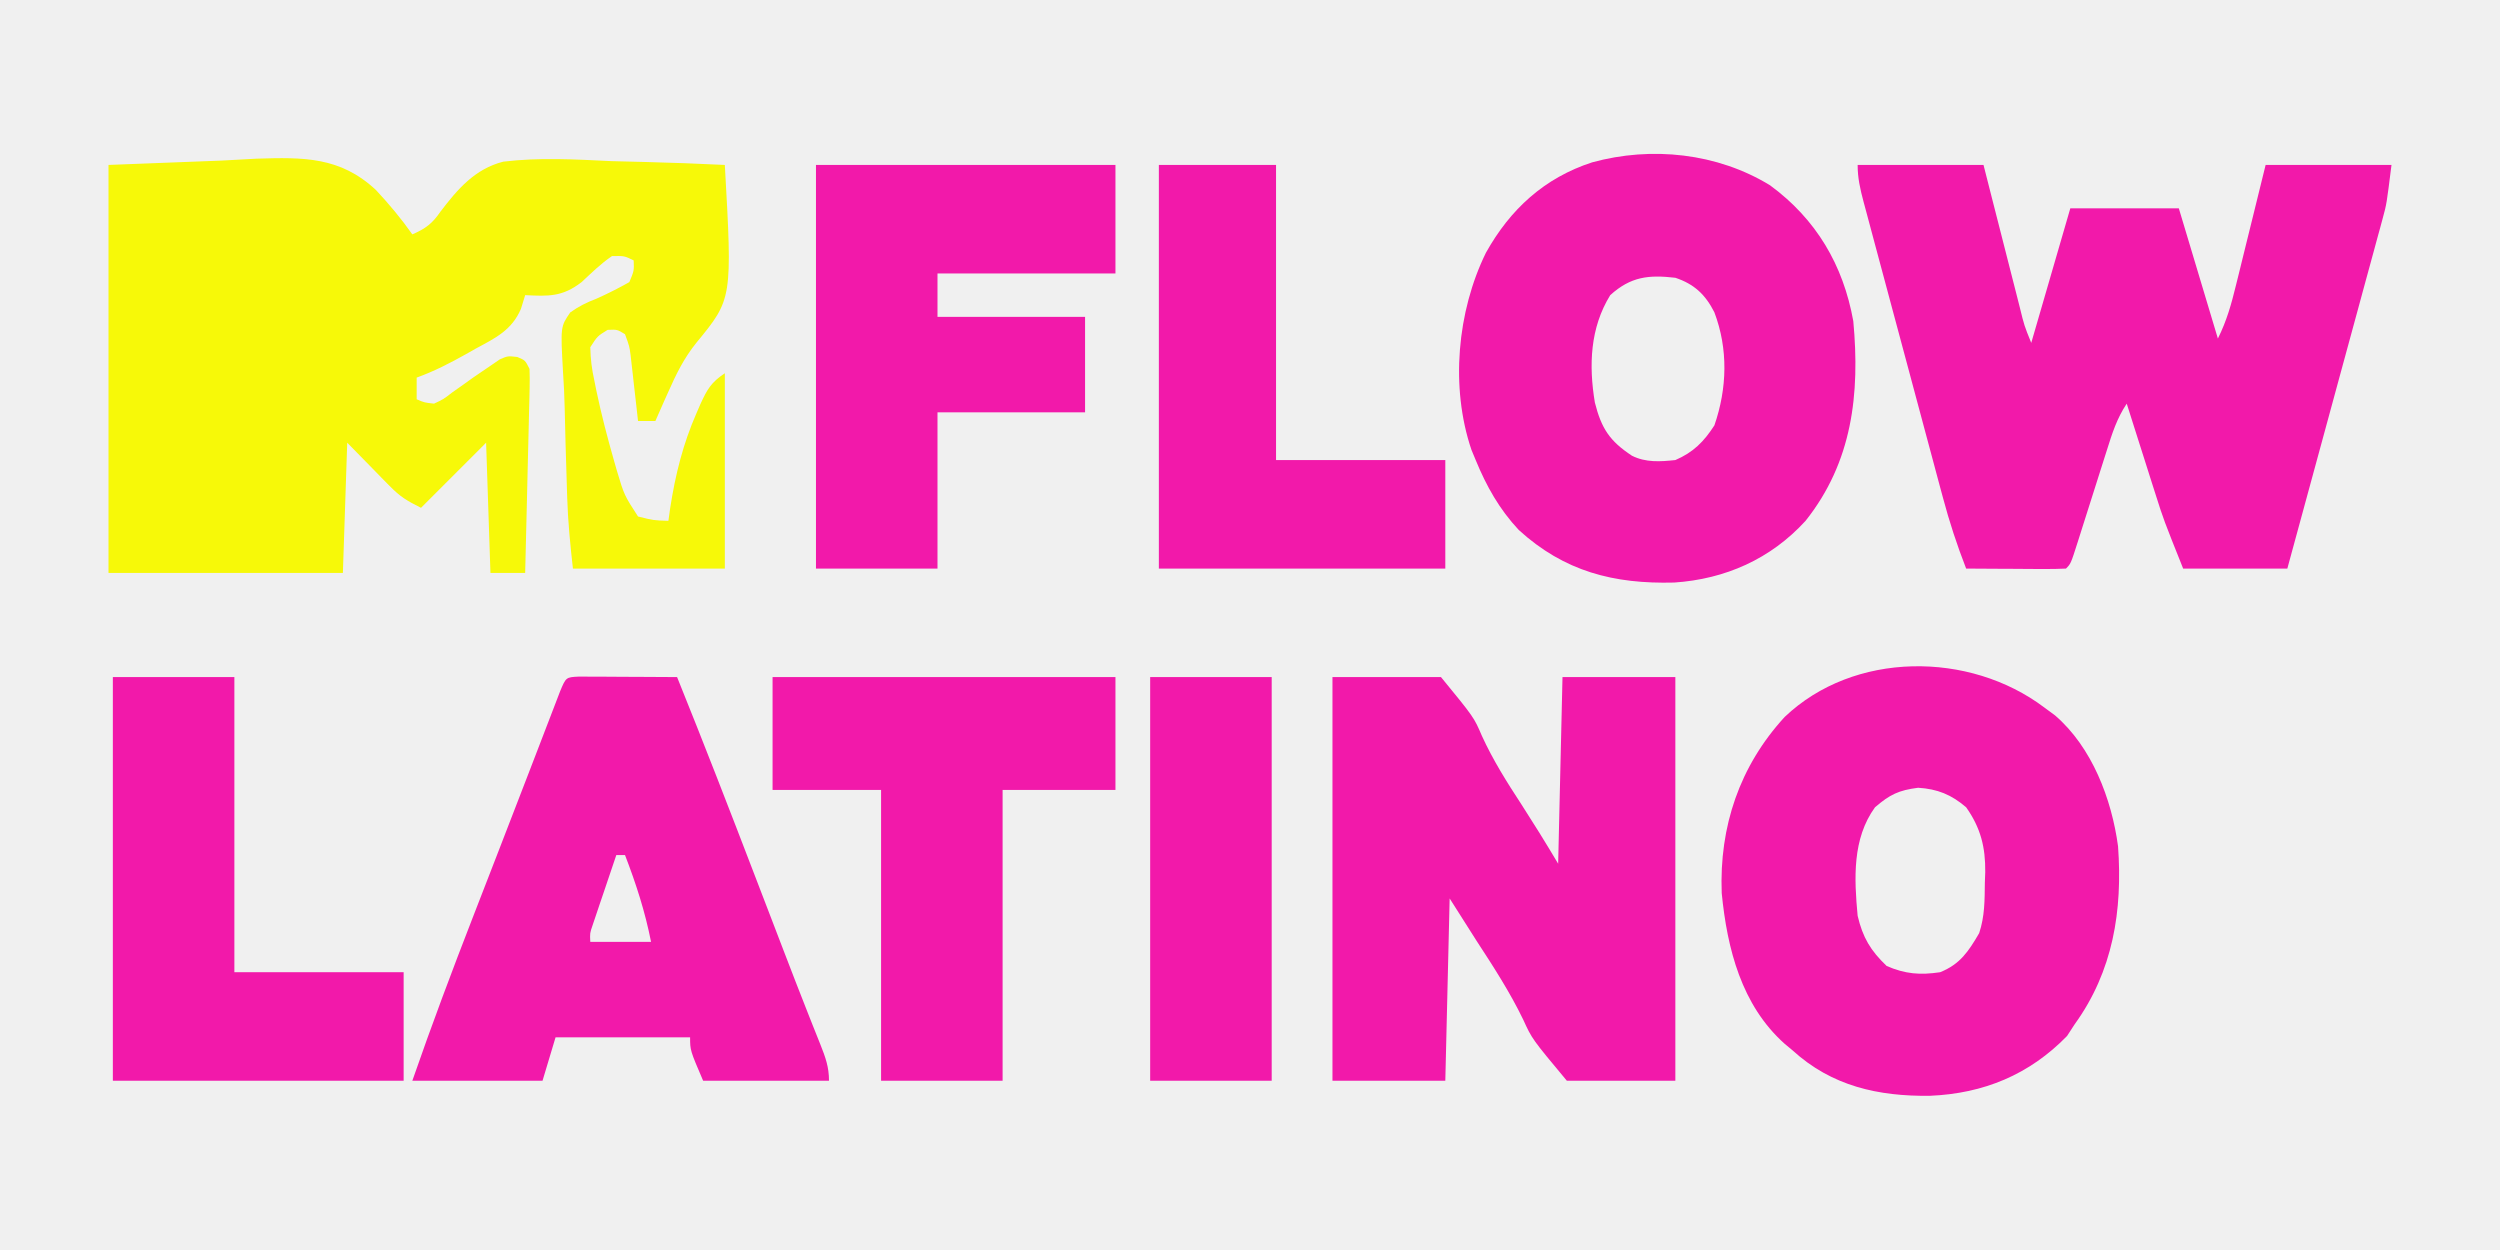
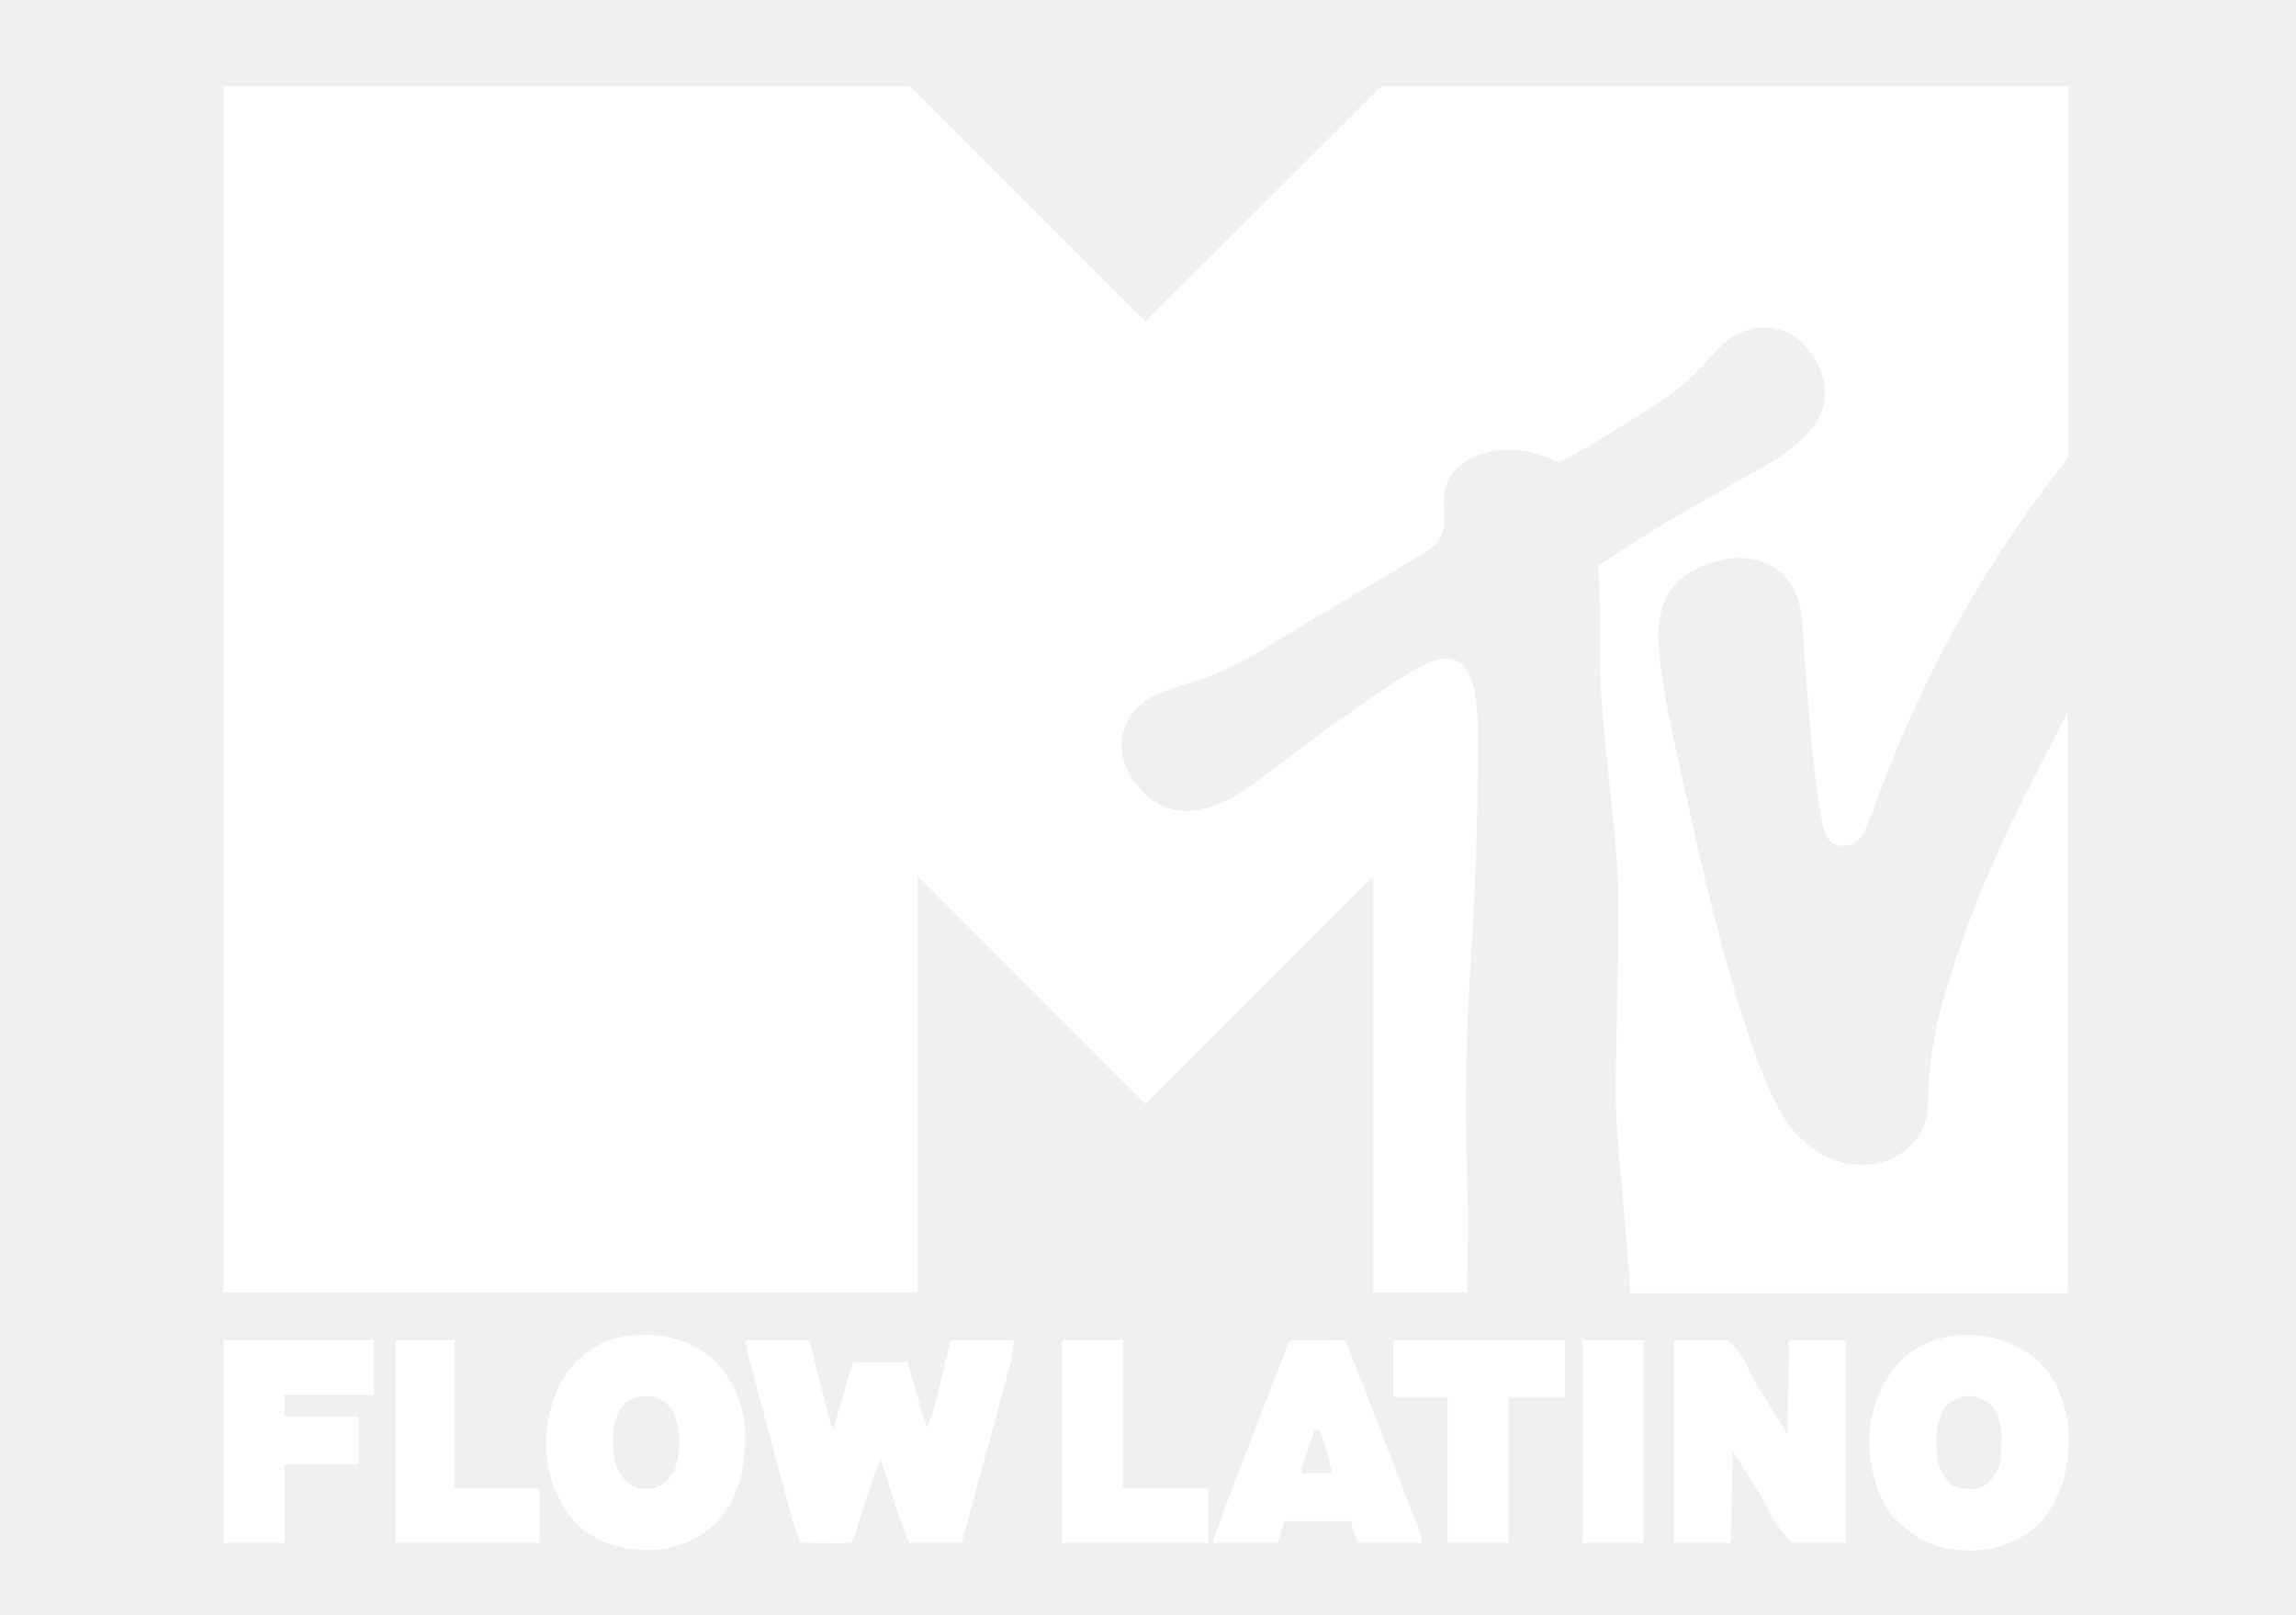
- <svg xmlns="http://www.w3.org/2000/svg" version="1.1" width="576" height="288">
-   <path fill="#F7F908" transform="translate(25,38)" d="M0 0 C8.58 -0.33 17.16 -0.66 26 -1 C30.01 -1.218 30.01 -1.218 34.102 -1.441 C44.934 -1.777 53.377 -1.921 61.634 5.795 C64.658 9.036 67.446 12.377 70 16 C73.038 14.686 74.618 13.499 76.473 10.773 C80.442 5.566 84.409 0.915 90.96 -0.754 C99.251 -1.76 107.556 -1.277 115.875 -0.875 C118.413 -0.805 120.95 -0.741 123.488 -0.684 C129.663 -0.53 135.831 -0.297 142 0 C143.742 30.875 143.742 30.875 135.469 40.941 C132.568 44.536 130.796 48.177 128.938 52.375 C128.49 53.369 128.49 53.369 128.033 54.383 C127.346 55.918 126.672 57.458 126 59 C124.68 59 123.36 59 122 59 C121.867 57.808 121.734 56.615 121.598 55.387 C121.419 53.82 121.241 52.254 121.062 50.688 C120.975 49.902 120.888 49.116 120.799 48.307 C120.712 47.549 120.625 46.792 120.535 46.012 C120.457 45.315 120.378 44.619 120.297 43.901 C120.02 41.784 120.02 41.784 119 39 C117.204 37.905 117.204 37.905 115 38 C112.645 39.447 112.645 39.447 111 42 C111.072 44.807 111.34 46.987 111.938 49.688 C112.16 50.798 112.16 50.798 112.387 51.931 C113.537 57.428 114.953 62.852 116.5 68.25 C116.701 68.952 116.902 69.654 117.109 70.378 C118.813 76.08 118.813 76.08 122 81 C125.599 81.896 125.599 81.896 129 82 C129.203 80.546 129.203 80.546 129.41 79.062 C130.606 71.344 132.355 64.296 135.5 57.125 C135.797 56.442 136.093 55.759 136.399 55.055 C137.949 51.68 138.844 50.104 142 48 C142 62.85 142 77.7 142 93 C130.45 93 118.9 93 107 93 C106.383 87.451 105.854 82.218 105.684 76.684 C105.652 75.694 105.652 75.694 105.621 74.685 C105.578 73.299 105.537 71.914 105.497 70.528 C105.438 68.466 105.373 66.404 105.307 64.342 C105.22 61.613 105.157 58.885 105.107 56.155 C105.051 53.291 104.906 50.447 104.712 47.589 C104.137 37.252 104.137 37.252 106.392 33.981 C108.359 32.563 110.176 31.68 112.438 30.812 C115.059 29.644 117.486 28.41 120 27 C121.093 24.391 121.093 24.391 121 22 C118.859 20.949 118.859 20.949 116 21 C113.436 22.741 111.263 24.889 109 27 C104.572 30.407 101.411 30.275 96 30 C95.678 31.045 95.355 32.091 95.023 33.168 C92.918 38.069 89.168 39.876 84.625 42.312 C83.87 42.741 83.114 43.17 82.336 43.611 C78.644 45.68 74.99 47.561 71 49 C71 50.65 71 52.3 71 54 C72.785 54.755 72.785 54.755 75 55 C77.166 53.989 77.166 53.989 79.25 52.375 C80.032 51.825 80.815 51.274 81.621 50.707 C82.406 50.144 83.191 49.58 84 49 C85.426 48.005 86.863 47.024 88.312 46.062 C88.927 45.641 89.542 45.219 90.176 44.785 C92 44 92 44 94.168 44.246 C96 45 96 45 97 47 C97.061 48.513 97.058 50.028 97.022 51.542 C97.002 52.482 96.982 53.423 96.961 54.392 C96.934 55.41 96.907 56.428 96.879 57.477 C96.843 59.037 96.843 59.037 96.807 60.629 C96.731 63.961 96.647 67.293 96.562 70.625 C96.509 72.88 96.457 75.135 96.404 77.391 C96.275 82.927 96.14 88.464 96 94 C93.36 94 90.72 94 88 94 C87.67 84.1 87.34 74.2 87 64 C82.05 68.95 77.1 73.9 72 79 C68.708 77.354 67.203 76.447 64.766 73.961 C64.248 73.438 63.73 72.915 63.196 72.376 C62.554 71.716 61.912 71.055 61.25 70.375 C59.188 68.271 57.125 66.168 55 64 C54.67 73.9 54.34 83.8 54 94 C36.18 94 18.36 94 0 94 C0 62.98 0 31.96 0 0 Z" />
-   <path fill="#F219AA" transform="translate(428,38)" d="M0 0 C9.57 0 19.14 0 29 0 C29.71 2.792 30.421 5.584 31.152 8.461 C31.84 11.158 32.529 13.856 33.218 16.553 C33.697 18.43 34.175 20.308 34.652 22.187 C35.338 24.883 36.026 27.578 36.715 30.273 C36.928 31.116 37.142 31.959 37.362 32.827 C38.389 37.017 38.389 37.017 40 41 C42.97 30.77 45.94 20.54 49 10 C57.25 10 65.5 10 74 10 C76.97 19.9 79.94 29.8 83 40 C85.019 35.962 86.106 32.083 87.164 27.734 C87.361 26.941 87.558 26.148 87.761 25.33 C88.387 22.804 89.006 20.277 89.625 17.75 C90.049 16.034 90.474 14.318 90.898 12.602 C91.938 8.402 92.969 4.201 94 0 C103.57 0 113.14 0 123 0 C121.875 9 121.875 9 121.007 12.189 C120.812 12.915 120.617 13.641 120.416 14.39 C120.204 15.156 119.993 15.922 119.775 16.711 C119.551 17.541 119.326 18.371 119.095 19.227 C118.359 21.944 117.615 24.66 116.871 27.375 C116.356 29.269 115.842 31.163 115.328 33.058 C113.98 38.024 112.625 42.988 111.269 47.952 C109.885 53.026 108.506 58.101 107.127 63.176 C104.424 73.119 101.714 83.06 99 93 C91.08 93 83.16 93 75 93 C70.5 81.75 70.5 81.75 68.641 75.898 C68.247 74.667 67.854 73.436 67.449 72.168 C67.053 70.916 66.658 69.665 66.25 68.375 C65.835 67.072 65.42 65.768 65.004 64.465 C63.999 61.311 62.998 58.156 62 55 C59.728 58.408 58.645 61.829 57.434 65.695 C57.195 66.443 56.956 67.191 56.709 67.962 C55.948 70.348 55.192 72.736 54.438 75.125 C53.679 77.52 52.919 79.915 52.155 82.309 C51.68 83.798 51.208 85.289 50.739 86.78 C49.112 91.888 49.112 91.888 48 93 C46.292 93.087 44.581 93.107 42.871 93.098 C41.837 93.094 40.802 93.091 39.736 93.088 C38.648 93.08 37.559 93.071 36.438 93.062 C34.799 93.056 34.799 93.056 33.127 93.049 C30.418 93.037 27.709 93.021 25 93 C22.895 87.591 21.13 82.218 19.64 76.612 C19.425 75.816 19.21 75.02 18.988 74.2 C18.286 71.596 17.59 68.992 16.895 66.387 C16.406 64.567 15.917 62.747 15.428 60.927 C14.407 57.128 13.39 53.328 12.374 49.527 C11.071 44.652 9.762 39.779 8.45 34.906 C7.441 31.156 6.435 27.404 5.431 23.652 C4.949 21.854 4.467 20.056 3.983 18.259 C3.309 15.754 2.64 13.248 1.972 10.741 C1.771 9.998 1.57 9.254 1.363 8.488 C0.589 5.568 0 3.036 0 0 Z" />
-   <path fill="#F219AA" transform="translate(471,163)" d="M0 0 C0.824 0.607 1.647 1.214 2.496 1.84 C11 9.176 15.531 21.087 17 32 C18.068 46.817 15.849 60.747 7 73 C6.423 73.887 5.845 74.774 5.25 75.688 C-3.424 84.602 -13.957 88.947 -26.314 89.47 C-38.262 89.632 -48.993 87.23 -58 79 C-58.603 78.499 -59.207 77.997 -59.828 77.48 C-69.761 68.606 -73.055 55.601 -74.316 42.785 C-74.904 27.455 -70.2 13.503 -59.812 2.188 C-43.866 -13.007 -17.233 -13 0 0 Z M-39 23 C-44.251 30.243 -43.805 39.404 -43 48 C-41.825 53.001 -40.019 56.029 -36.312 59.562 C-32.033 61.42 -28.594 61.689 -24 61 C-19.397 59.159 -17.461 56.22 -15 52 C-13.701 48.104 -13.737 44.375 -13.688 40.312 C-13.644 39.146 -13.644 39.146 -13.6 37.955 C-13.537 32.221 -14.648 27.729 -18 23 C-21.374 20.095 -24.61 18.772 -29.062 18.5 C-33.545 19.069 -35.594 20.069 -39 23 Z" />
-   <path fill="#F219AA" transform="translate(407.8125,42.6875)" d="M0 0 C10.623 7.797 16.871 18.357 19.188 31.312 C20.745 48.087 18.973 63.748 8.188 77.312 C0.164 86.104 -10.303 90.74 -22.066 91.531 C-36.005 91.898 -47.4 88.978 -57.879 79.43 C-62.356 74.653 -65.333 69.344 -67.812 63.312 C-68.133 62.539 -68.454 61.766 -68.785 60.969 C-73.696 46.533 -72.081 29.047 -65.457 15.551 C-59.887 5.561 -52.019 -1.7 -40.971 -5.285 C-27.279 -9.04 -12.159 -7.436 0 0 Z M-36.812 25.312 C-41.462 32.848 -41.784 41.489 -40.352 50.074 C-38.834 56.046 -36.957 58.919 -31.812 62.312 C-28.617 63.91 -25.289 63.681 -21.812 63.312 C-17.675 61.526 -15.244 59.086 -12.812 55.312 C-9.871 46.783 -9.61 37.758 -12.824 29.258 C-14.91 25.153 -17.489 22.754 -21.812 21.312 C-27.929 20.602 -32.069 21.021 -36.812 25.312 Z" />
-   <path fill="#F219AA" transform="translate(307,156)" d="M0 0 C8.25 0 16.5 0 25 0 C32.602 9.276 32.602 9.276 34.422 13.527 C36.994 19.154 40.18 24.207 43.562 29.375 C44.546 30.922 45.527 32.472 46.504 34.023 C46.915 34.672 47.325 35.321 47.748 35.99 C49.193 38.31 50.594 40.657 52 43 C52.33 28.81 52.66 14.62 53 0 C61.58 0 70.16 0 79 0 C79 30.69 79 61.38 79 93 C70.75 93 62.5 93 54 93 C45.982 83.379 45.982 83.379 43.945 78.914 C40.848 72.52 37.064 66.691 33.188 60.75 C31.146 57.532 29.104 54.315 27 51 C26.67 64.86 26.34 78.72 26 93 C17.42 93 8.84 93 0 93 C0 62.31 0 31.62 0 0 Z" />
-   <path fill="#F219AA" transform="translate(133.4084,155.8865)" d="M0 0 C1.563 0.008 1.563 0.008 3.158 0.016 C4.283 0.019 5.407 0.022 6.566 0.026 C7.75 0.034 8.934 0.042 10.154 0.051 C11.342 0.056 12.53 0.06 13.754 0.065 C16.7 0.077 19.646 0.093 22.592 0.114 C28.777 15.426 34.744 30.818 40.654 46.239 C41.951 49.618 43.248 52.998 44.545 56.378 C45.383 58.56 46.22 60.742 47.056 62.925 C48.938 67.836 50.833 72.742 52.771 77.632 C53.101 78.469 53.431 79.305 53.772 80.167 C54.38 81.702 54.992 83.236 55.609 84.767 C56.772 87.708 57.592 89.919 57.592 93.114 C48.022 93.114 38.452 93.114 28.592 93.114 C25.592 86.114 25.592 86.114 25.592 83.114 C15.362 83.114 5.132 83.114 -5.408 83.114 C-6.398 86.414 -7.388 89.714 -8.408 93.114 C-18.308 93.114 -28.208 93.114 -38.408 93.114 C-33.96 80.297 -29.202 67.631 -24.283 54.989 C-23.535 53.059 -22.786 51.128 -22.037 49.198 C-20.909 46.29 -19.781 43.382 -18.652 40.474 C-16.313 34.451 -13.985 28.423 -11.666 22.391 C-10.839 20.242 -10.012 18.094 -9.185 15.945 C-8.67 14.605 -8.155 13.264 -7.641 11.924 C-6.941 10.097 -6.237 8.271 -5.533 6.446 C-5.144 5.432 -4.755 4.419 -4.354 3.375 C-3.002 0.142 -3.002 0.142 0 0 Z M8.592 41.114 C7.587 44.07 6.588 47.029 5.592 49.989 C5.305 50.83 5.019 51.672 4.724 52.539 C4.454 53.345 4.183 54.151 3.904 54.981 C3.527 56.096 3.527 56.096 3.142 57.234 C2.498 59.107 2.498 59.107 2.592 61.114 C7.212 61.114 11.832 61.114 16.592 61.114 C15.223 54.156 13.138 47.727 10.592 41.114 C9.932 41.114 9.272 41.114 8.592 41.114 Z" />
-   <path fill="#F219AA" transform="translate(188,38)" d="M0 0 C22.77 0 45.54 0 69 0 C69 8.25 69 16.5 69 25 C55.47 25 41.94 25 28 25 C28 28.3 28 31.6 28 35 C39.22 35 50.44 35 62 35 C62 42.26 62 49.52 62 57 C50.78 57 39.56 57 28 57 C28 68.88 28 80.76 28 93 C18.76 93 9.52 93 0 93 C0 62.31 0 31.62 0 0 Z" />
-   <path fill="#F219AA" transform="translate(178,156)" d="M0 0 C26.07 0 52.14 0 79 0 C79 8.58 79 17.16 79 26 C70.42 26 61.84 26 53 26 C53 48.11 53 70.22 53 93 C43.76 93 34.52 93 25 93 C25 70.89 25 48.78 25 26 C16.75 26 8.5 26 0 26 C0 17.42 0 8.84 0 0 Z" />
-   <path fill="#F219AA" transform="translate(26,156)" d="M0 0 C9.24 0 18.48 0 28 0 C28 22.44 28 44.88 28 68 C40.87 68 53.74 68 67 68 C67 76.25 67 84.5 67 93 C44.89 93 22.78 93 0 93 C0 62.31 0 31.62 0 0 Z" />
-   <path fill="#F219AA" transform="translate(267,38)" d="M0 0 C8.91 0 17.82 0 27 0 C27 22.44 27 44.88 27 68 C39.87 68 52.74 68 66 68 C66 76.25 66 84.5 66 93 C44.22 93 22.44 93 0 93 C0 62.31 0 31.62 0 0 Z" />
-   <path fill="#F219AA" transform="translate(265,156)" d="M0 0 C9.24 0 18.48 0 28 0 C28 30.69 28 61.38 28 93 C18.76 93 9.52 93 0 93 C0 62.31 0 31.62 0 0 Z" />
+ <svg xmlns="http://www.w3.org/2000/svg" viewBox="0 0 320 225" role="img" aria-label="MTV Flow Latino">
+   <g transform="translate(31 12) scale(1.28) translate(-187.5 -49.7)">
+     <path d="M374.8,149.4c-1.1,4.1-1.5,7.2-1.6,11.2-.2,6.9-10,9.6-15.4,1.8-4.5-6.4-9.6-29.4-10.2-32.2-2.5-11.2-3.4-15.2-3.7-19.3-.4-5.3,1.7-8.3,6.4-9.5,4.9-1.3,8.8,1.2,9.2,6.5,.7,10,1.3,17.8,2.3,22.4,.3,1.5,1.2,2.1,2.2,2.1,1.3,0,2-.9,2.4-1.8,1.8-4,6.6-20.9,22.1-40.5V49.7h-74.8l-25.7,25.6-25.6-25.6h-74.8V181h75.6v-45.3l24.8,24.8,24.8-24.8v45.3h10.2c.1-3.6,.2-8.3,.1-10.3-.1-2.1-.2-7.1-.2-9.9,0-15.2,1.3-18.9,1.3-40.7,0-6.5-1.5-8.1-3.6-8.1-2.4,0-8.3,4.5-12.7,7.6-7,5-10.8,9-15.4,9-2.7,0-4.2-1.2-5.9-3.4-.3-.4-1.2-2.2-1.2-3.6,0-1.6,.6-3.8,3.1-5.3,2.7-1.6,5.6-1.3,12-5.1,7.5-4.6,16.6-9.8,18-10.8,2.6-1.4,2-3.5,2-5.4,0-4.2,3.8-5.7,7-5.7s5.1,1.2,5.5,1.4c1.2-.6,4.2-2.3,9.9-5.9,7-4.3,6.9-7.7,11.2-8.7,4.8-1,7.9,3.7,7.9,7,0,4.9-6.3,7.8-9.5,9.6-8.9,5-12,7.1-15.2,9.2,.2,2,.2,6.6,.2,10.6,0,6.6,2,19,2,25.8,0,8.1-.3,18.2-.3,20.7,0,4,.5,8.6,.8,11.8,.2,2.6,.6,6.9,.8,10.3h47.6v-63.3c-.1,.2-.2,.3-.2,.5-4.1,8.1-9.4,17.2-13.4,31.1" fill="#fff" />
+   </g>
+   <g transform="translate(-20.53322 -23.41345) scale(1.123883)">
+     <g transform="translate(46 187) scale(.27) translate(-188 -38)">
+       <path d="M0 0 C22.77 0 45.54 0 69 0 C69 8.25 69 16.5 69 25 C55.47 25 41.94 25 28 25 C28 28.3 28 31.6 28 35 C39.22 35 50.44 35 62 35 C62 42.26 62 49.52 62 57 C50.78 57 39.56 57 28 57 C28 68.88 28 80.76 28 93 C18.76 93 9.52 93 0 93 C0 62.31 0 31.62 0 0 Z" fill="#fff" transform="translate(188,38)" />
+       <path d="M0 0 C8.91 0 17.82 0 27 0 C27 22.44 27 44.88 27 68 C39.87 68 52.74 68 66 68 C66 76.25 66 84.5 66 93 C44.22 93 22.44 93 0 93 C0 62.31 0 31.62 0 0 Z" fill="#fff" transform="translate(267,38)" />
+       <path d="M0 0 C10.623 7.797 16.871 18.357 19.188 31.312 C20.745 48.087 18.973 63.748 8.188 77.312 C0.164 86.104 -10.303 90.74 -22.066 91.531 C-36.005 91.898 -47.4 88.978 -57.879 79.43 C-62.356 74.653 -65.333 69.344 -67.812 63.312 C-68.133 62.539 -68.454 61.766 -68.785 60.969 C-73.696 46.533 -72.081 29.047 -65.457 15.551 C-59.887 5.561 -52.019 -1.7 -40.971 -5.285 C-27.279 -9.04 -12.159 -7.436 0 0 Z M-36.812 25.312 C-41.462 32.848 -41.784 41.489 -40.352 50.074 C-38.834 56.046 -36.957 58.919 -31.812 62.312 C-28.617 63.91 -25.289 63.681 -21.812 63.312 C-17.675 61.526 -15.244 59.086 -12.812 55.312 C-9.871 46.783 -9.61 37.758 -12.824 29.258 C-14.91 25.153 -17.489 22.754 -21.812 21.312 C-27.929 20.602 -32.069 21.021 -36.812 25.312 Z" fill="#fff" transform="translate(407.8125,42.6875)" />
+       <path d="M0 0 C9.57 0 19.14 0 29 0 C29.71 2.792 30.421 5.584 31.152 8.461 C31.84 11.158 32.529 13.856 33.218 16.553 C33.697 18.43 34.175 20.308 34.652 22.187 C35.338 24.883 36.026 27.578 36.715 30.273 C36.928 31.116 37.142 31.959 37.362 32.827 C38.389 37.017 38.389 37.017 40 41 C42.97 30.77 45.94 20.54 49 10 C57.25 10 65.5 10 74 10 C76.97 19.9 79.94 29.8 83 40 C85.019 35.962 86.106 32.083 87.164 27.734 C87.361 26.941 87.558 26.148 87.761 25.33 C88.387 22.804 89.006 20.277 89.625 17.75 C90.049 16.034 90.474 14.318 90.898 12.602 C91.938 8.402 92.969 4.201 94 0 C103.57 0 113.14 0 123 0 C121.875 9 121.875 9 121.007 12.189 C120.812 12.915 120.617 13.641 120.416 14.39 C120.204 15.156 119.993 15.922 119.775 16.711 C119.551 17.541 119.326 18.371 119.095 19.227 C118.359 21.944 117.615 24.66 116.871 27.375 C116.356 29.269 115.842 31.163 115.328 33.058 C113.98 38.024 112.625 42.988 111.269 47.952 C109.885 53.026 108.506 58.101 107.127 63.176 C104.424 73.119 101.714 83.06 99 93 C91.08 93 83.16 93 75 93 C70.5 81.75 70.5 81.75 68.641 75.898 C68.247 74.667 67.854 73.436 67.449 72.168 C67.053 70.916 66.658 69.665 66.25 68.375 C65.835 67.072 65.42 65.768 65.004 64.465 C63.999 61.311 62.998 58.156 62 55 C59.728 58.408 58.645 61.829 57.434 65.695 C57.195 66.443 56.956 67.191 56.709 67.962 C55.948 70.348 55.192 72.736 54.438 75.125 C53.679 77.52 52.919 79.915 52.155 82.309 C51.68 83.798 51.208 85.289 50.739 86.78 C49.112 91.888 49.112 91.888 48 93 C46.292 93.087 44.581 93.107 42.871 93.098 C41.837 93.094 40.802 93.091 39.736 93.088 C38.648 93.08 37.559 93.071 36.438 93.062 C34.799 93.056 34.799 93.056 33.127 93.049 C30.418 93.037 27.709 93.021 25 93 C22.895 87.591 21.13 82.218 19.64 76.612 C19.425 75.816 19.21 75.02 18.988 74.2 C18.286 71.596 17.59 68.992 16.895 66.387 C16.406 64.567 15.917 62.747 15.428 60.927 C14.407 57.128 13.39 53.328 12.374 49.527 C11.071 44.652 9.762 39.779 8.45 34.906 C7.441 31.156 6.435 27.404 5.431 23.652 C4.949 21.854 4.467 20.056 3.983 18.259 C3.309 15.754 2.64 13.248 1.972 10.741 C1.771 9.998 1.57 9.254 1.363 8.488 C0.589 5.568 0 3.036 0 0 Z" fill="#fff" transform="translate(428,38)" />
+     </g>
+     <g transform="translate(150 187) scale(.27) translate(-26 -156)">
+       <path d="M0 0 C9.24 0 18.48 0 28 0 C28 22.44 28 44.88 28 68 C40.87 68 53.74 68 67 68 C67 76.25 67 84.5 67 93 C44.89 93 22.78 93 0 93 C0 62.31 0 31.62 0 0 Z" fill="#fff" transform="translate(26,156)" />
+       <path d="M0 0 C1.563 0.008 1.563 0.008 3.158 0.016 C4.283 0.019 5.407 0.022 6.566 0.026 C7.75 0.034 8.934 0.042 10.154 0.051 C11.342 0.056 12.53 0.06 13.754 0.065 C16.7 0.077 19.646 0.093 22.592 0.114 C28.777 15.426 34.744 30.818 40.654 46.239 C41.951 49.618 43.248 52.998 44.545 56.378 C45.383 58.56 46.22 60.742 47.056 62.925 C48.938 67.836 50.833 72.742 52.771 77.632 C53.101 78.469 53.431 79.305 53.772 80.167 C54.38 81.702 54.992 83.236 55.609 84.767 C56.772 87.708 57.592 89.919 57.592 93.114 C48.022 93.114 38.452 93.114 28.592 93.114 C25.592 86.114 25.592 86.114 25.592 83.114 C15.362 83.114 5.132 83.114 -5.408 83.114 C-6.398 86.414 -7.388 89.714 -8.408 93.114 C-18.308 93.114 -28.208 93.114 -38.408 93.114 C-33.96 80.297 -29.202 67.631 -24.283 54.989 C-23.535 53.059 -22.786 51.128 -22.037 49.198 C-20.909 46.29 -19.781 43.382 -18.652 40.474 C-16.313 34.451 -13.985 28.423 -11.666 22.391 C-10.839 20.242 -10.012 18.094 -9.185 15.945 C-8.67 14.605 -8.155 13.264 -7.641 11.924 C-6.941 10.097 -6.237 8.271 -5.533 6.446 C-5.144 5.432 -4.755 4.419 -4.354 3.375 C-3.002 0.142 -3.002 0.142 0 0 Z M8.592 41.114 C7.587 44.07 6.588 47.029 5.592 49.989 C5.305 50.83 5.019 51.672 4.724 52.539 C4.454 53.345 4.183 54.151 3.904 54.981 C3.527 56.096 3.527 56.096 3.142 57.234 C2.498 59.107 2.498 59.107 2.592 61.114 C7.212 61.114 11.832 61.114 16.592 61.114 C15.223 54.156 13.138 47.727 10.592 41.114 C9.932 41.114 9.272 41.114 8.592 41.114 Z" fill="#fff" transform="translate(133.4084,155.8865)" />
+       <path d="M0 0 C26.07 0 52.14 0 79 0 C79 8.58 79 17.16 79 26 C70.42 26 61.84 26 53 26 C53 48.11 53 70.22 53 93 C43.76 93 34.52 93 25 93 C25 70.89 25 48.78 25 26 C16.75 26 8.5 26 0 26 C0 17.42 0 8.84 0 0 Z" fill="#fff" transform="translate(178,156)" />
+       <path d="M0 0 C9.24 0 18.48 0 28 0 C28 30.69 28 61.38 28 93 C18.76 93 9.52 93 0 93 C0 62.31 0 31.62 0 0 Z" fill="#fff" transform="translate(265,156)" />
+       <path d="M0 0 C8.25 0 16.5 0 25 0 C32.602 9.276 32.602 9.276 34.422 13.527 C36.994 19.154 40.18 24.207 43.562 29.375 C44.546 30.922 45.527 32.472 46.504 34.023 C46.915 34.672 47.325 35.321 47.748 35.99 C49.193 38.31 50.594 40.657 52 43 C52.33 28.81 52.66 14.62 53 0 C61.58 0 70.16 0 79 0 C79 30.69 79 61.38 79 93 C70.75 93 62.5 93 54 93 C45.982 83.379 45.982 83.379 43.945 78.914 C40.848 72.52 37.064 66.691 33.188 60.75 C31.146 57.532 29.104 54.315 27 51 C26.67 64.86 26.34 78.72 26 93 C17.42 93 8.84 93 0 93 C0 62.31 0 31.62 0 0 Z" fill="#fff" transform="translate(307,156)" />
+       <path d="M0 0 C0.824 0.607 1.647 1.214 2.496 1.84 C11 9.176 15.531 21.087 17 32 C18.068 46.817 15.849 60.747 7 73 C6.423 73.887 5.845 74.774 5.25 75.688 C-3.424 84.602 -13.957 88.947 -26.314 89.47 C-38.262 89.632 -48.993 87.23 -58 79 C-58.603 78.499 -59.207 77.997 -59.828 77.48 C-69.761 68.606 -73.055 55.601 -74.316 42.785 C-74.904 27.455 -70.2 13.503 -59.812 2.188 C-43.866 -13.007 -17.233 -13 0 0 Z M-39 23 C-44.251 30.243 -43.805 39.404 -43 48 C-41.825 53.001 -40.019 56.029 -36.312 59.562 C-32.033 61.42 -28.594 61.689 -24 61 C-19.397 59.159 -17.461 56.22 -15 52 C-13.701 48.104 -13.737 44.375 -13.688 40.312 C-13.644 39.146 -13.644 39.146 -13.6 37.955 C-13.537 32.221 -14.648 27.729 -18 23 C-21.374 20.095 -24.61 18.772 -29.062 18.5 C-33.545 19.069 -35.594 20.069 -39 23 Z" fill="#fff" transform="translate(471,163)" />
+     </g>
+   </g>
</svg>
